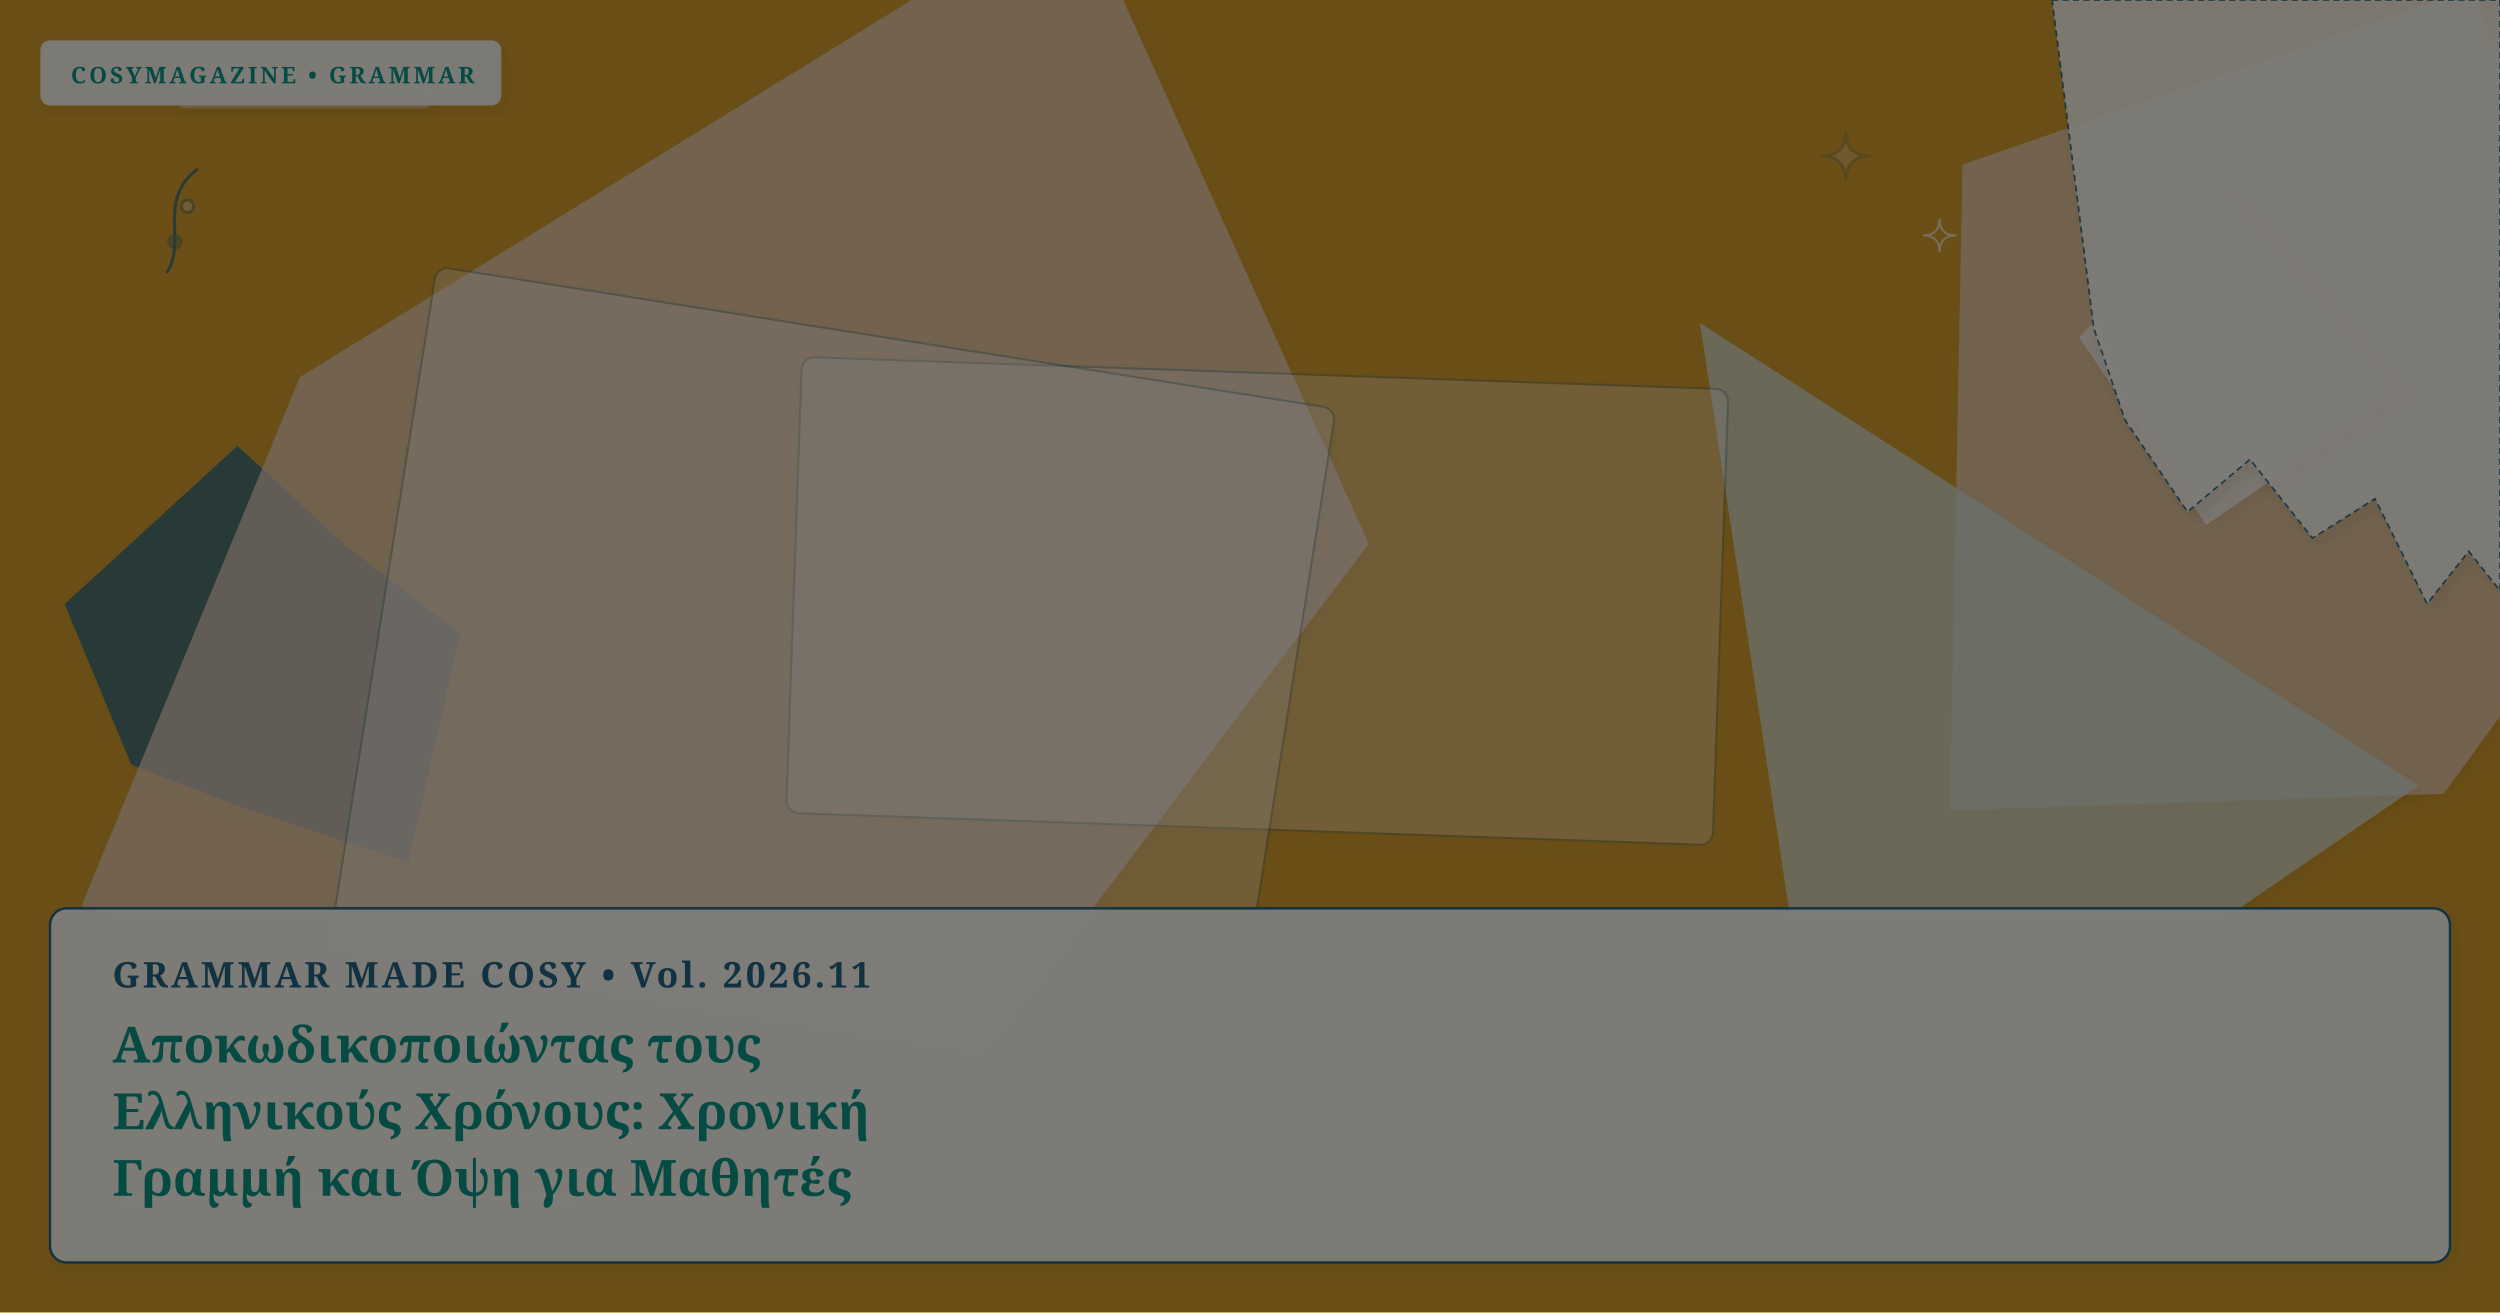
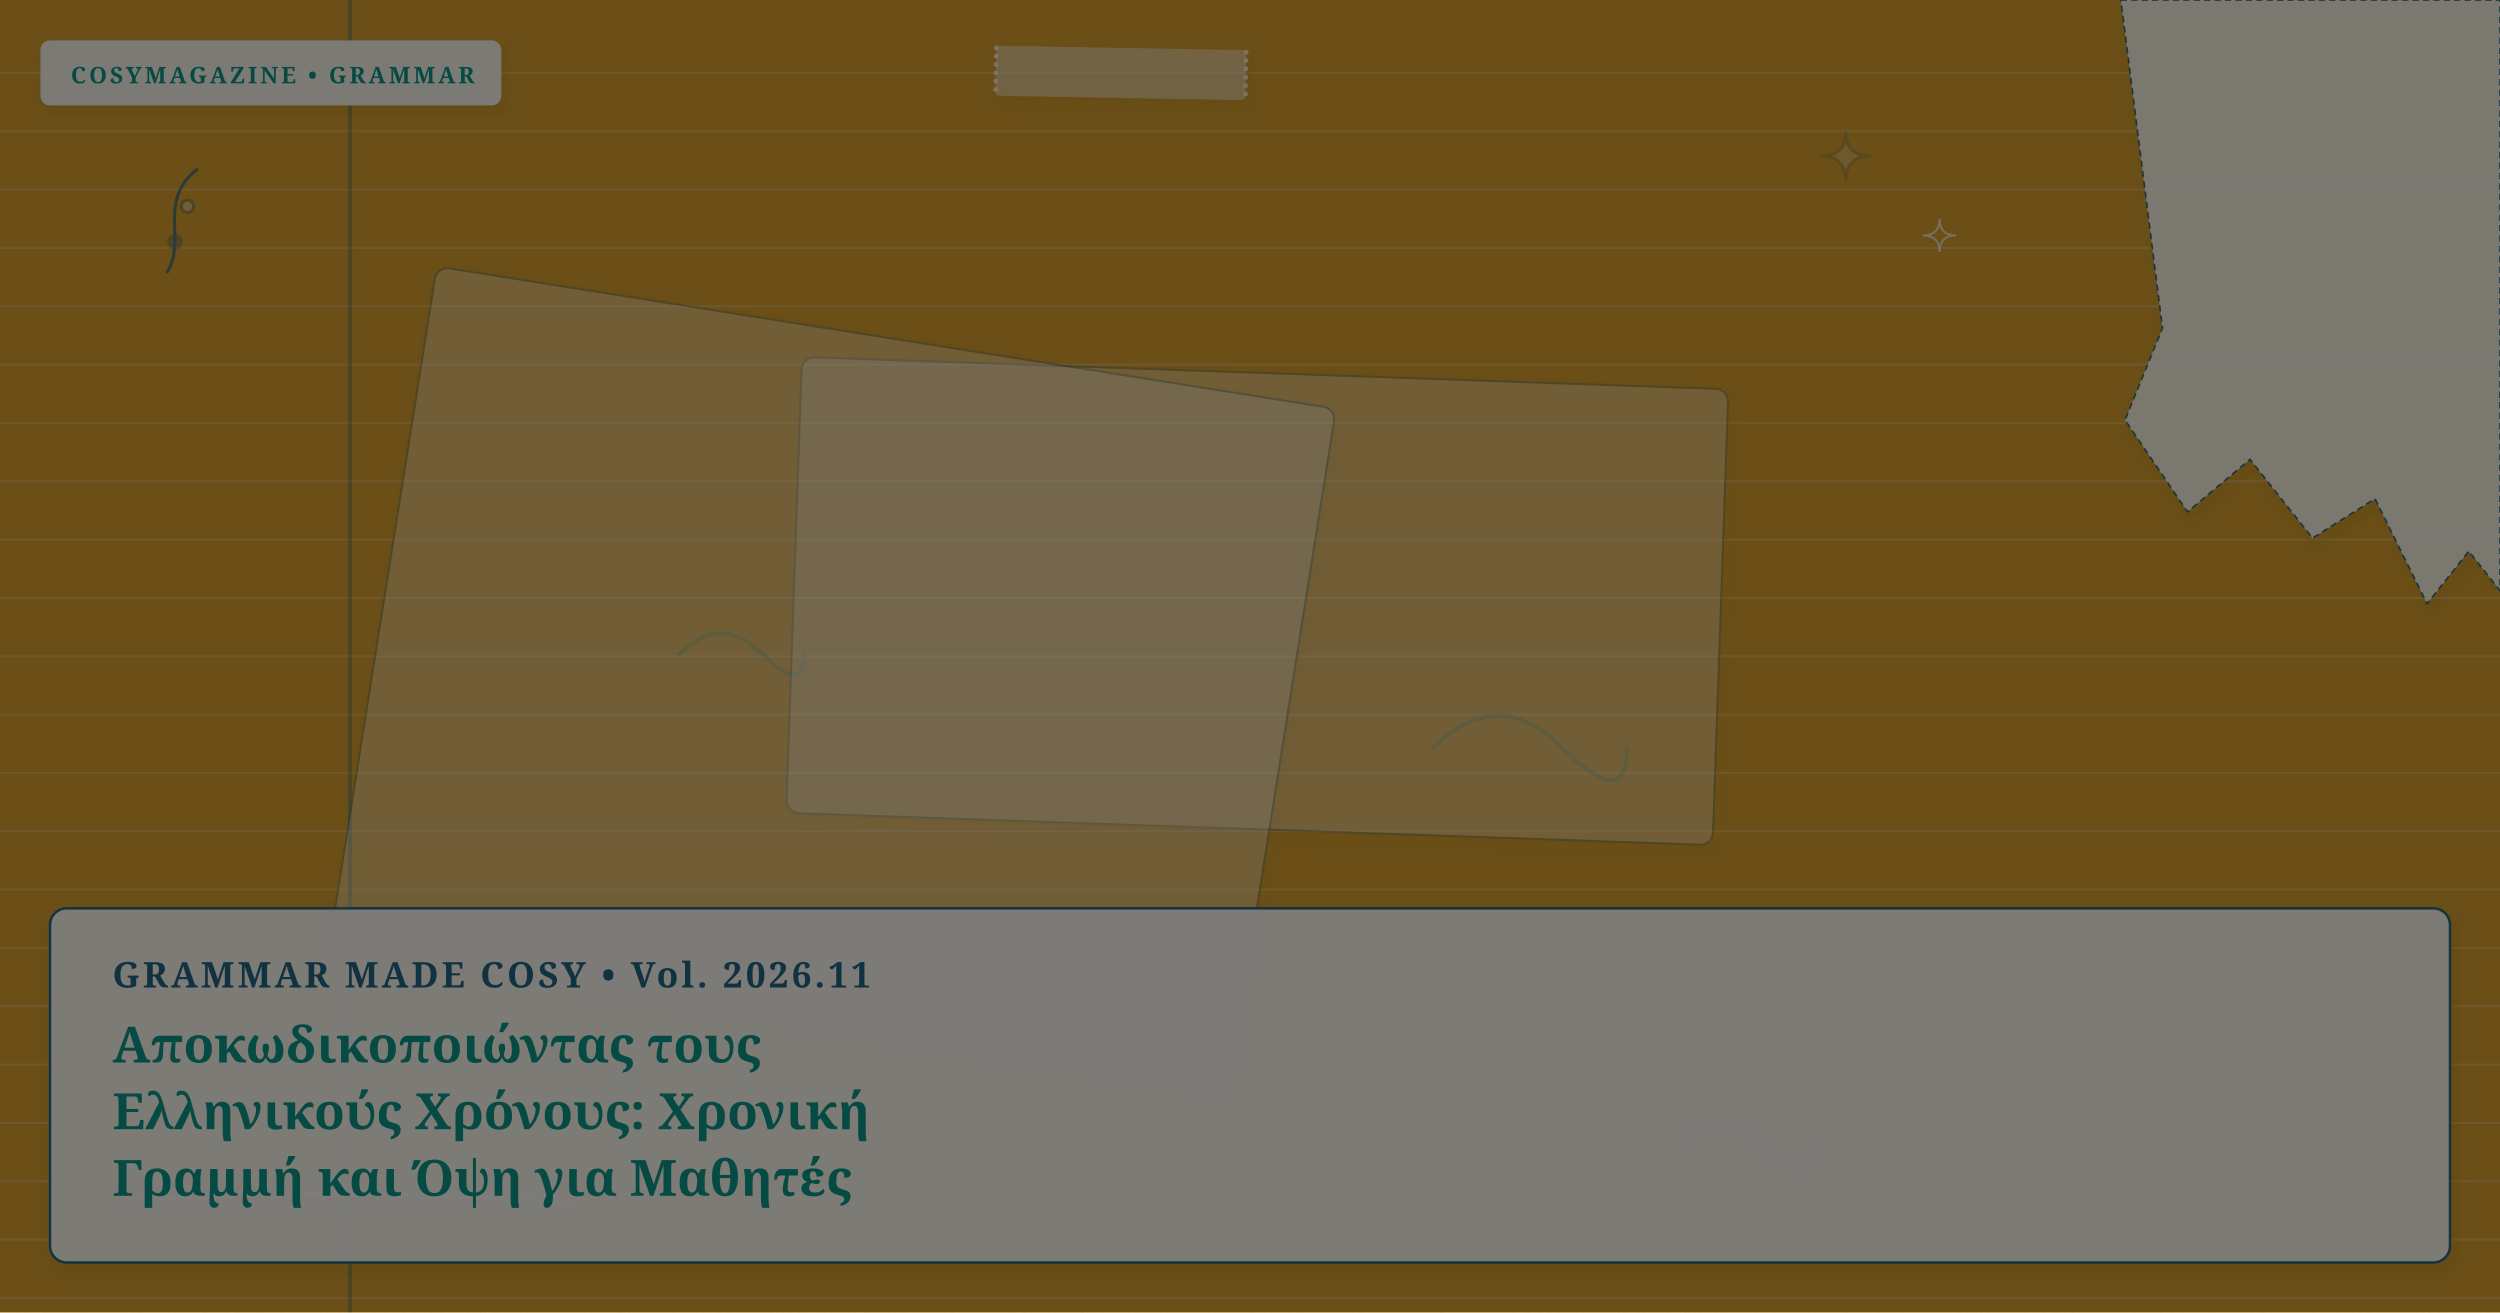
- <svg xmlns="http://www.w3.org/2000/svg" viewBox="0 0 1200 630" width="100%" height="100%" preserveAspectRatio="xMidYMid slice" class="cosy-cover-art" data-motif="editorial-stars" data-seed="demystifying-greek-tenses-el" data-lang="el">
+ <svg xmlns="http://www.w3.org/2000/svg" viewBox="0 0 1200 630" width="100%" height="100%" preserveAspectRatio="xMidYMid slice" class="cosy-cover-art" data-motif="notebook-handwritten" data-seed="demystifying-greek-tenses-el" data-lang="el">
  <defs>
    <filter id="soft-shadow" x="-20%" y="-20%" width="140%" height="140%">
      <feDropShadow dx="2" dy="3" stdDeviation="3" flood-color="#3C281E" flood-opacity="0.10" />
    </filter>
    <filter id="paper-grain" x="0%" y="0%" width="100%" height="100%">
      <feTurbulence type="fractalNoise" baseFrequency="0.65" numOctaves="3" result="noise" />
      <feColorMatrix type="saturate" values="0" />
      <feComponentTransfer>
        <feFuncA type="linear" slope="0.05" />
      </feComponentTransfer>
      <feBlend mode="multiply" in="SourceGraphic" result="blend" />
    </filter>
  </defs>
  <style>
        @media (prefers-reduced-motion: reduce) {
          .cosy-cover-art * { animation: none !important; transition: none !important; }
        }
      </style>
  <rect width="1200" height="630" fill="#d69e2e" />
-   <polygon points="1290,220 1173,381 936,389 942,79 1185,-5" fill="#E8D2C2" opacity="0.75" style="filter: drop-shadow(2px 3px 3px rgba(60,40,30,0.08));" />
-   <polygon points="1161,377 879,570 816,155" fill="#D5E2D9" opacity="0.75" style="filter: drop-shadow(2px 3px 3px rgba(60,40,30,0.08));" />
-   <polygon points="221,304 196,414 112,386 63,367 31,290 114,214 166,262" fill="#236583" opacity="0.75" style="filter: drop-shadow(2px 3px 3px rgba(60,40,30,0.08));" />
-   <polygon points="657,261 411,586 39,435 144,181 517,-49" fill="#E8D2C2" opacity="0.75" style="filter: drop-shadow(2px 3px 3px rgba(60,40,30,0.08));" />
-   <polygon points="1152,188 1059,252 998,162 1067,88" fill="#faf7f2" opacity="0.75" style="filter: drop-shadow(2px 3px 3px rgba(60,40,30,0.08));" />
+   <line x1="0" y1="35" x2="1200" y2="35" stroke="#faf7f2" stroke-width="1" opacity="0.22" />
+   <line x1="0" y1="63" x2="1200" y2="63" stroke="#faf7f2" stroke-width="1" opacity="0.22" />
+   <line x1="0" y1="91" x2="1200" y2="91" stroke="#faf7f2" stroke-width="1" opacity="0.22" />
+   <line x1="0" y1="119" x2="1200" y2="119" stroke="#faf7f2" stroke-width="1" opacity="0.22" />
+   <line x1="0" y1="147" x2="1200" y2="147" stroke="#faf7f2" stroke-width="1" opacity="0.22" />
+   <line x1="0" y1="175" x2="1200" y2="175" stroke="#faf7f2" stroke-width="1" opacity="0.22" />
+   <line x1="0" y1="203" x2="1200" y2="203" stroke="#faf7f2" stroke-width="1" opacity="0.22" />
+   <line x1="0" y1="231" x2="1200" y2="231" stroke="#faf7f2" stroke-width="1" opacity="0.22" />
+   <line x1="0" y1="259" x2="1200" y2="259" stroke="#faf7f2" stroke-width="1" opacity="0.22" />
+   <line x1="0" y1="287" x2="1200" y2="287" stroke="#faf7f2" stroke-width="1" opacity="0.22" />
+   <line x1="0" y1="315" x2="1200" y2="315" stroke="#faf7f2" stroke-width="1" opacity="0.22" />
+   <line x1="0" y1="343" x2="1200" y2="343" stroke="#faf7f2" stroke-width="1" opacity="0.22" />
+   <line x1="0" y1="371" x2="1200" y2="371" stroke="#faf7f2" stroke-width="1" opacity="0.22" />
+   <line x1="0" y1="399" x2="1200" y2="399" stroke="#faf7f2" stroke-width="1" opacity="0.22" />
+   <line x1="0" y1="427" x2="1200" y2="427" stroke="#faf7f2" stroke-width="1" opacity="0.22" />
+   <line x1="0" y1="455" x2="1200" y2="455" stroke="#faf7f2" stroke-width="1" opacity="0.22" />
+   <line x1="0" y1="483" x2="1200" y2="483" stroke="#faf7f2" stroke-width="1" opacity="0.22" />
+   <line x1="0" y1="511" x2="1200" y2="511" stroke="#faf7f2" stroke-width="1" opacity="0.22" />
+   <line x1="0" y1="539" x2="1200" y2="539" stroke="#faf7f2" stroke-width="1" opacity="0.22" />
+   <line x1="0" y1="567" x2="1200" y2="567" stroke="#faf7f2" stroke-width="1" opacity="0.22" />
+   <line x1="0" y1="595" x2="1200" y2="595" stroke="#faf7f2" stroke-width="1" opacity="0.22" />
+   <line x1="0" y1="623" x2="1200" y2="623" stroke="#faf7f2" stroke-width="1" opacity="0.22" />
+   <line x1="168" y1="0" x2="168" y2="630" stroke="#236583" stroke-width="2" opacity="0.35" />
+   <path d="M 807 551 Q 828 530 849 551 T 870 551" fill="none" stroke="#0d9488" stroke-width="2" stroke-linecap="round" opacity="0.25" />
+   <path d="M 688 359 Q 719 328 750 359 T 781 359" fill="none" stroke="#0d9488" stroke-width="2" stroke-linecap="round" opacity="0.25" />
+   <path d="M 326 314 Q 346 294 366 314 T 386 314" fill="none" stroke="#0d9488" stroke-width="2" stroke-linecap="round" opacity="0.25" />
  <g transform="rotate(2 603.5 288.5)">
    <rect x="381" y="179" width="445" height="219" rx="6" fill="#FFFFFF" opacity="0.3" stroke="#236583" stroke-width="1" filter="url(#soft-shadow)" />
  </g>
  <g transform="rotate(9 399.5 326)">
    <rect x="181" y="160" width="437" height="332" rx="6" fill="#FFFFFF" opacity="0.3" stroke="#236583" stroke-width="1" filter="url(#soft-shadow)" />
  </g>
  <g class="cover-torn-paper" filter="url(#soft-shadow)">
-     <polygon points="985,0 1200,0 1200,283.5 1185,264.6 1165,289.8 1140,239.4 1110,258.3 1080,220.5 1050,245.7 1020,201.6 1005,157.5 985,0" fill="#FCF9F2" opacity="0.9" stroke="#236583" stroke-width="0.8" stroke-dasharray="3 2" />
+     <polygon points="1018,0 1200,0 1200,283.5 1185,264.6 1165,289.8 1140,239.4 1110,258.3 1080,220.5 1050,245.7 1020,201.6 1038,157.5 1018,0" fill="#FCF9F2" opacity="0.9" stroke="#236583" stroke-width="0.8" stroke-dasharray="3 2" />
  </g>
-   <g transform="rotate(0 146 40)" filter="url(#soft-shadow)">
-     <rect x="86" y="28" width="120" height="24" rx="2" fill="#faf7f2" opacity="0.45" />
-     <line x1="86" y1="28" x2="86" y2="52" stroke="#FFFFFF" stroke-width="2" stroke-dasharray="2 2" opacity="0.7" />
-     <line x1="206" y1="28" x2="206" y2="52" stroke="#FFFFFF" stroke-width="2" stroke-dasharray="2 2" opacity="0.7" />
+   <g transform="rotate(1 538 35)" filter="url(#soft-shadow)">
+     <rect x="478" y="23" width="120" height="24" rx="2" fill="#faf7f2" opacity="0.45" />
+     <line x1="478" y1="23" x2="478" y2="47" stroke="#FFFFFF" stroke-width="2" stroke-dasharray="2 2" opacity="0.7" />
+     <line x1="598" y1="23" x2="598" y2="47" stroke="#FFFFFF" stroke-width="2" stroke-dasharray="2 2" opacity="0.7" />
  </g>
  <g class="cover-tiny-doodles" stroke="#236583" stroke-width="1.5" fill="none" opacity="0.7">
    <path d="M 886 63 Q 886 75 898 75 Q 886 75 886 87 Q 886 75 874 75 Q 886 75 886 63 Z" fill="#faf7f2" opacity="0.3" />
    <path d="M 931 105 Q 931 113 939 113 Q 931 113 931 121 Q 931 113 923 113 Q 931 113 931 105 Z" stroke="#faf7f2" stroke-width="1" />
    <path d="M 80 131 C 90 116, 75 96, 95 81" />
    <circle cx="84" cy="116" r="3" fill="#236583" opacity="0.5" />
    <circle cx="90" cy="99" r="3" fill="#faf7f2" opacity="0.5" />
  </g>
  <g class="cover-sketchy-underline">
    <path d="M 59 576 Q 167 570 275 577" stroke="#faf7f2" stroke-width="2.5" stroke-linecap="round" fill="none" opacity="0.75" />
    <path d="M 69 579 Q 167 573 265 578" stroke="#236583" stroke-width="1.5" stroke-linecap="round" fill="none" opacity="0.5" />
  </g>
  <g class="cover-masthead-label" filter="url(#soft-shadow)">
    <rect x="20" y="20" width="220" height="30" rx="4" fill="#FCF9F2" opacity="0.95" stroke="#faf7f2" stroke-width="1.2" />
    <text x="34" y="40" fill="#0d9488" font-family="Fraunces, 'Lora', Georgia, serif" font-size="11" font-weight="bold" letter-spacing="1.4">COSYMAGAZINE • GRAMMAR</text>
  </g>
  <g class="cover-text-overlay" filter="url(#soft-shadow)">
    <rect class="cover-overlay-box" x="24" y="436" width="1152" height="170" rx="8" fill="#FCF9F2" opacity="0.96" stroke="#236583" stroke-width="1.2" />
    <text x="54" y="474" fill="#236583" font-family="Fraunces, 'Lora', Georgia, serif" font-size="17" font-weight="bold" letter-spacing="1.5">GRAMMAR MADE COSY • Vol. 2026.11</text>
    <text x="54" y="510" fill="#0d9488" font-family="Fraunces, 'Lora', Georgia, serif" font-size="24" font-weight="bold">Αποκωδικοποιώντας τους</text>
    <text x="54" y="542" fill="#0d9488" font-family="Fraunces, 'Lora', Georgia, serif" font-size="24" font-weight="bold">Ελληνικούς Χρόνους: Χρονική</text>
    <text x="54" y="574" fill="#0d9488" font-family="Fraunces, 'Lora', Georgia, serif" font-size="24" font-weight="bold">Γραμμή και Όψη για Μαθητές</text>
  </g>
  <rect width="1200" height="630" filter="url(#paper-grain)" opacity="0.5" pointer-events="none" />
</svg>
